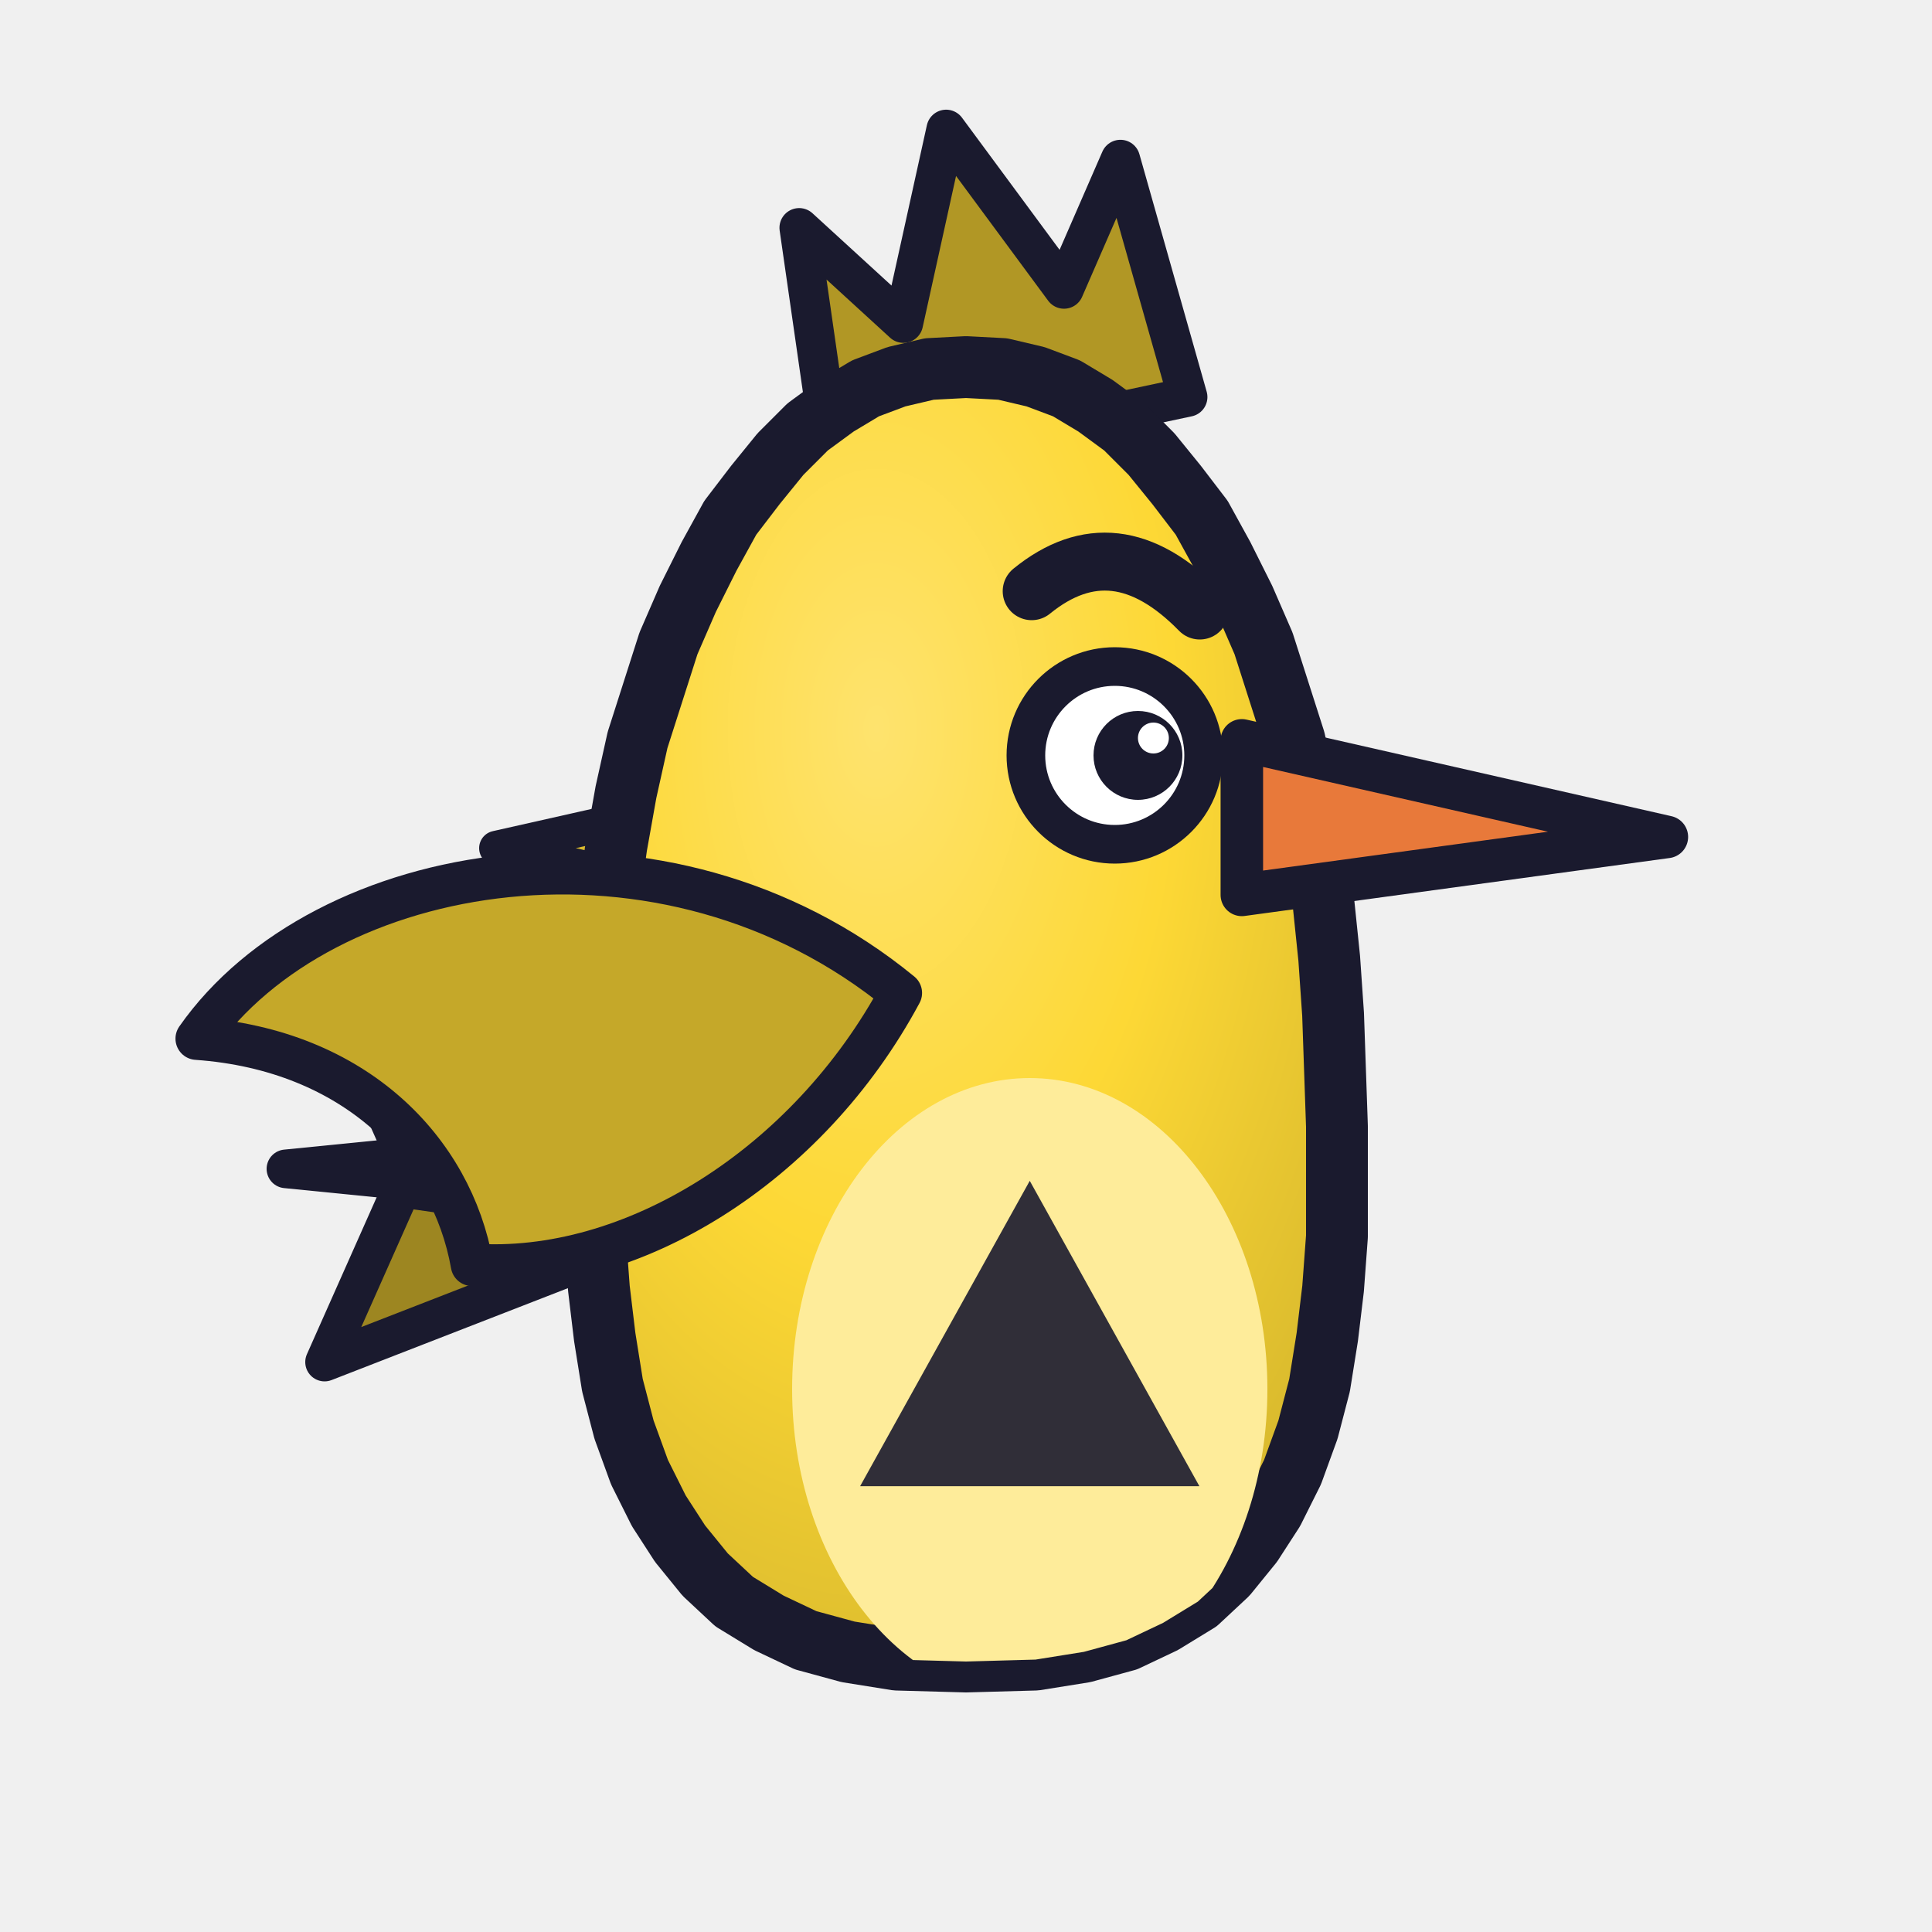
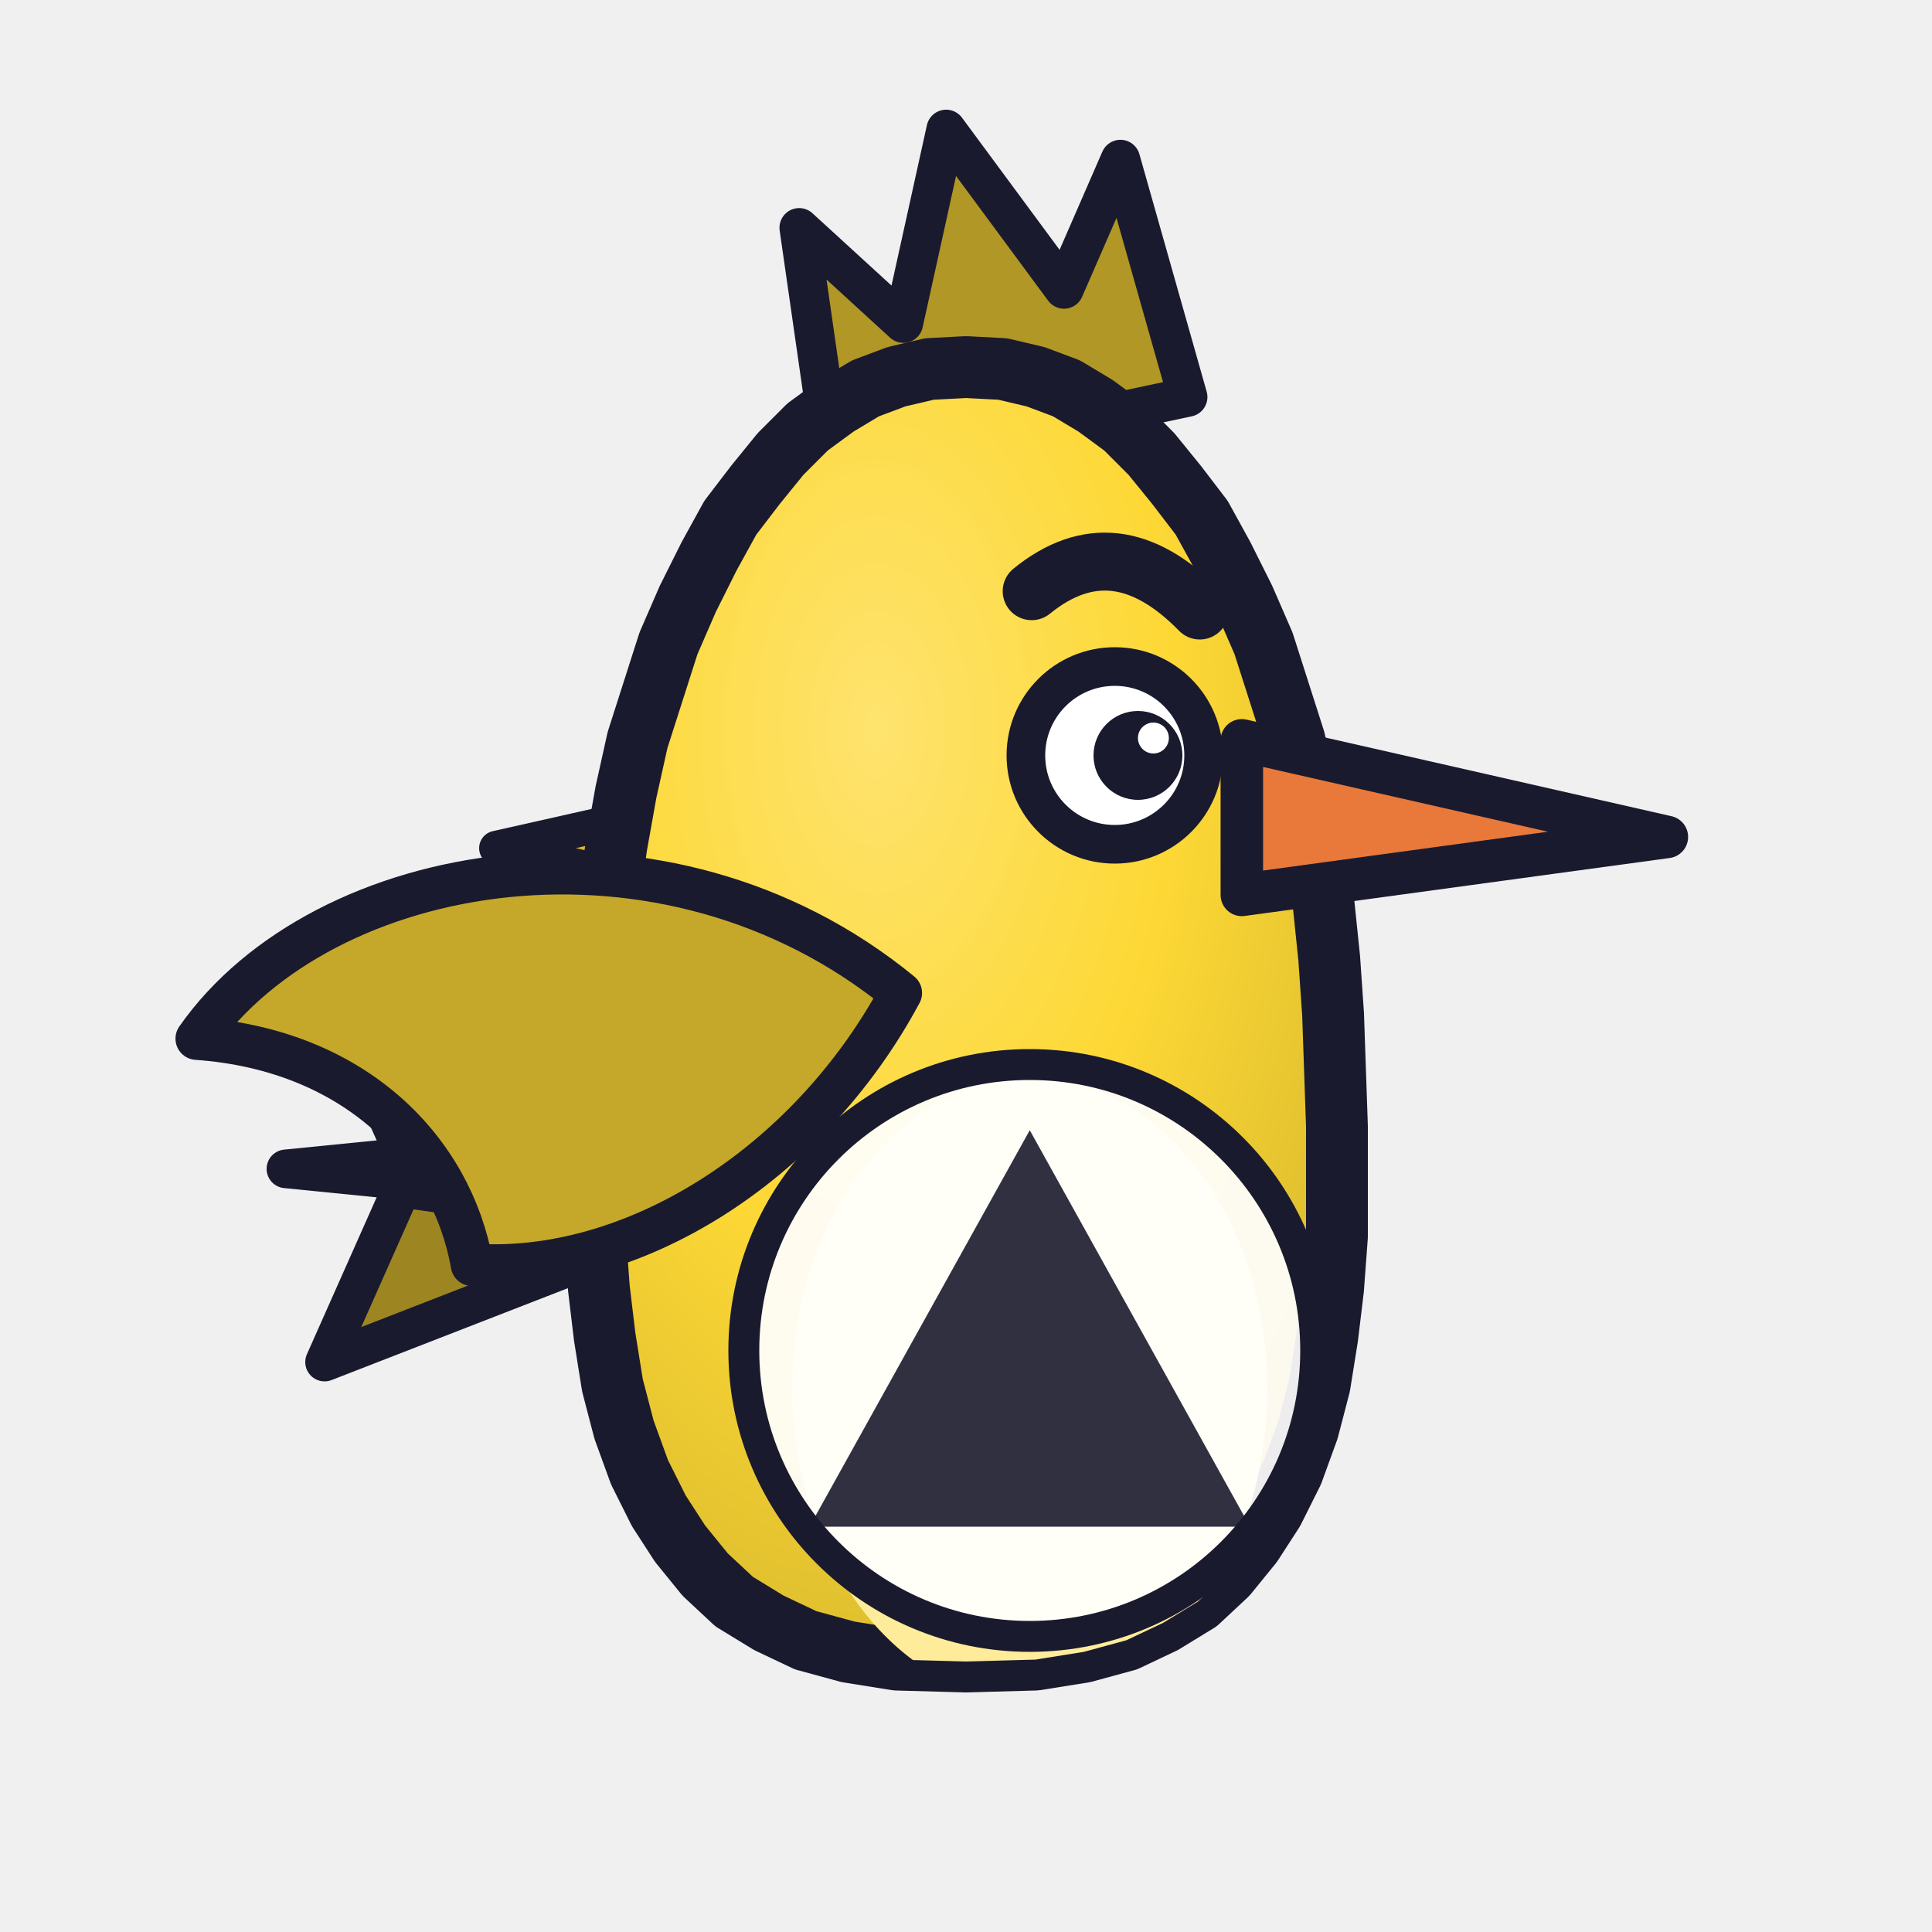
- <svg xmlns="http://www.w3.org/2000/svg" viewBox="0 0 100 100" data-kind="color" data-color="yellow" data-side-frame="4" data-ver="5" data-character="레모">
+ <svg xmlns="http://www.w3.org/2000/svg" viewBox="0 0 100 100" data-kind="color" data-color="yellow" data-side-frame="4" data-ver="7a" data-character="레모">
  <defs>
    <radialGradient id="gsyellow" cx="38%" cy="28%" r="80%">
      <stop offset="0" stop-color="#FEE36E" />
      <stop offset=".5" stop-color="#FDD835" />
      <stop offset="1" stop-color="#D7B82D" />
    </radialGradient>
    <clipPath id="csyellow">
      <path d="M50 19 51.9 19.1 53.6 19.5 55.2 20.1 56.7 21 58.2 22.1 59.6 23.5 60.9 25.1 62.2 26.8 63.3 28.8 64.4 31 65.4 33.3 66.2 35.8 67 38.3 67.6 41 68.1 43.8 68.5 46.7 68.8 49.6 69 52.5 69.1 55.4 69.2 58.3 69.2 61.2 69.2 64 69 66.7 68.7 69.2 68.3 71.7 67.7 74 66.9 76.2 65.9 78.2 64.8 79.9 63.5 81.5 62 82.9 60.2 84 58.3 84.9 56.1 85.5 53.6 85.9 50 86 46.4 85.9 43.9 85.5 41.7 84.9 39.8 84 38 82.9 36.5 81.5 35.2 79.9 34.1 78.2 33.1 76.2 32.3 74 31.7 71.7 31.3 69.2 31 66.7 30.8 64 30.8 61.2 30.8 58.3 30.9 55.4 31 52.5 31.2 49.6 31.5 46.7 31.9 43.8 32.4 41 33 38.3 33.8 35.8 34.6 33.3 35.6 31 36.7 28.8 37.8 26.8 39.1 25.1 40.4 23.5 41.8 22.1 43.3 21 44.8 20.1 46.4 19.5 48.1 19.1Z" />
    </clipPath>
  </defs>
  <g fill="#9D8621" stroke="#1A1A2E" stroke-width="2" stroke-linejoin="round">
    <path d="M34.8 57.5 L16.8 50.5 L20.8 59.5Z" />
    <path d="M34.8 63.5 L16.8 70.5 L20.8 61.5Z" />
    <path d="M34.8 58.5 L14.8 60.5 L34.8 62.5Z" />
  </g>
  <g transform="translate(51.8 20) rotate(-12) scale(.85)">
    <path d="M-11 3 L-10 -12 L-5 -5 L0 -16 L5 -5 L10 -12 L11 3Z" fill="#B19725" stroke="#1A1A2E" stroke-width="2.4" stroke-linejoin="round" />
  </g>
  <path transform="translate(0 -2)" d="M33.7 44.1 L25.7 45.9 L33.7 47.7Z" fill="#DABA2E" stroke="#1A1A2E" stroke-width="1.8" stroke-linejoin="round" />
  <path transform="translate(0 -2)" d="M33.7 47.5 L25.7 49.3 L33.7 51.1Z" fill="#DABA2E" stroke="#1A1A2E" stroke-width="1.8" stroke-linejoin="round" />
  <path d="M50 19 51.9 19.1 53.6 19.5 55.2 20.1 56.7 21 58.2 22.1 59.6 23.5 60.9 25.1 62.2 26.8 63.3 28.8 64.4 31 65.4 33.3 66.2 35.8 67 38.3 67.6 41 68.1 43.8 68.5 46.7 68.8 49.6 69 52.5 69.1 55.4 69.2 58.3 69.2 61.2 69.2 64 69 66.7 68.7 69.2 68.3 71.7 67.7 74 66.9 76.2 65.9 78.2 64.8 79.9 63.5 81.5 62 82.9 60.2 84 58.3 84.9 56.1 85.5 53.6 85.9 50 86 46.4 85.9 43.9 85.5 41.7 84.9 39.8 84 38 82.9 36.5 81.5 35.2 79.9 34.1 78.2 33.1 76.2 32.3 74 31.7 71.7 31.3 69.2 31 66.7 30.8 64 30.8 61.2 30.8 58.3 30.9 55.4 31 52.5 31.2 49.6 31.5 46.7 31.9 43.8 32.4 41 33 38.3 33.8 35.8 34.6 33.3 35.6 31 36.7 28.8 37.8 26.8 39.1 25.1 40.4 23.5 41.8 22.1 43.3 21 44.8 20.1 46.4 19.5 48.1 19.1Z" fill="url(#gsyellow)" stroke="#1A1A2E" stroke-width="3.2" stroke-linejoin="round" />
  <g clip-path="url(#csyellow)">
    <ellipse cx="53.3" cy="71.9" rx="12.3" ry="16.1" fill="#FEEC9A" />
  </g>
-   <g transform="translate(53.3 69.9) scale(0.439) translate(-50 -50)">
+   <circle cx="53.3" cy="69.9" r="14.8" fill="#FFFFFF" fill-opacity=".92" stroke="#1A1A2E" stroke-width="1.6" />
+   <g transform="translate(53.3 69.9) scale(0.570) translate(-50 -50)">
    <polygon points="50,30 70,66 30,66" fill="#1A1A2E" fill-opacity=".9" />
  </g>
  <path d="M62.1 31.6 Q57.7 27.1 53.4 30.6" fill="none" stroke="#1A1A2E" stroke-width="3" stroke-linecap="round" />
  <circle cx="57.7" cy="39.1" r="4.6" fill="#fff" stroke="#1A1A2E" stroke-width="2" />
  <circle cx="58.9" cy="39.1" r="2.3" fill="#1A1A2E" />
  <circle cx="59.7" cy="38.2" r="0.8" fill="#fff" />
  <path d="M64.277 38.32 L86.277 43.32 L64.277 46.32Z" fill="#E8793A" stroke="#1A1A2E" stroke-width="2.2" stroke-linejoin="round" />
  <path d="M64.277 38.32 L86.277 43.32 L64.277 46.32Z" fill="none" stroke="#fff" stroke-opacity=".0" />
  <g transform="rotate(-10 48.3 51.1)">
    <path d="M48.3 51.1 C38 39.1 20 39.1 12 47.1 C20 49.1 24 55.1 24 61.1 C32 63.1 42 59.1 48.3 51.1Z" transform="translate(-1.7 0)" fill="#C5A829" stroke="#1A1A2E" stroke-width="2.2" stroke-linejoin="round" />
  </g>
</svg>
